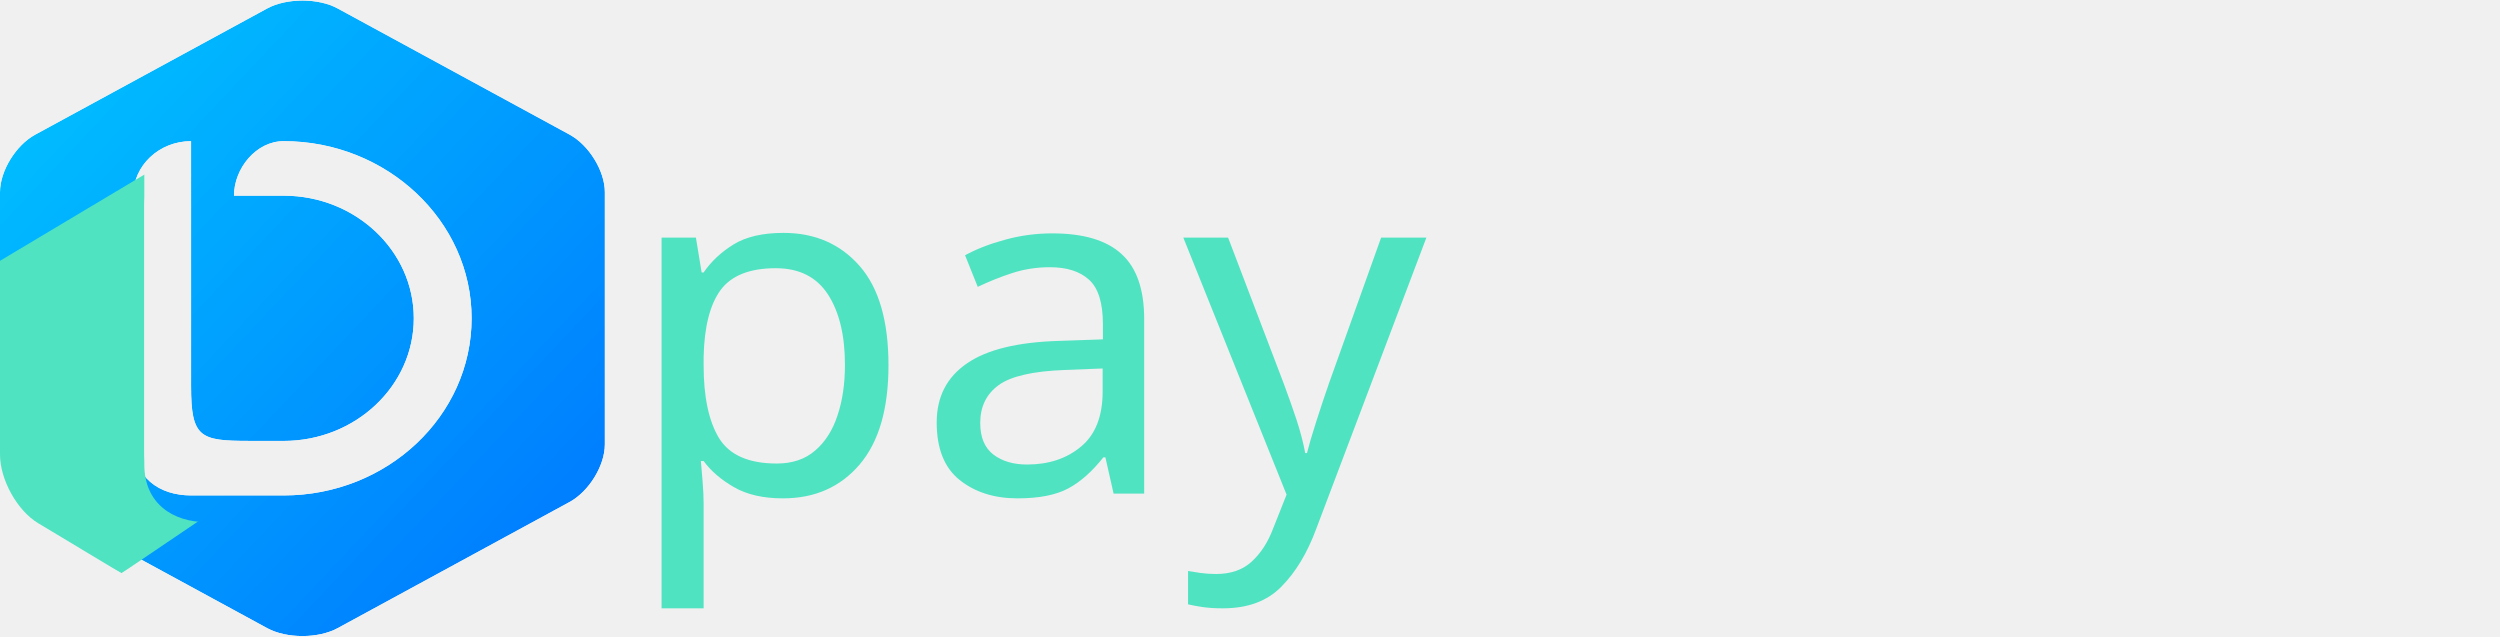
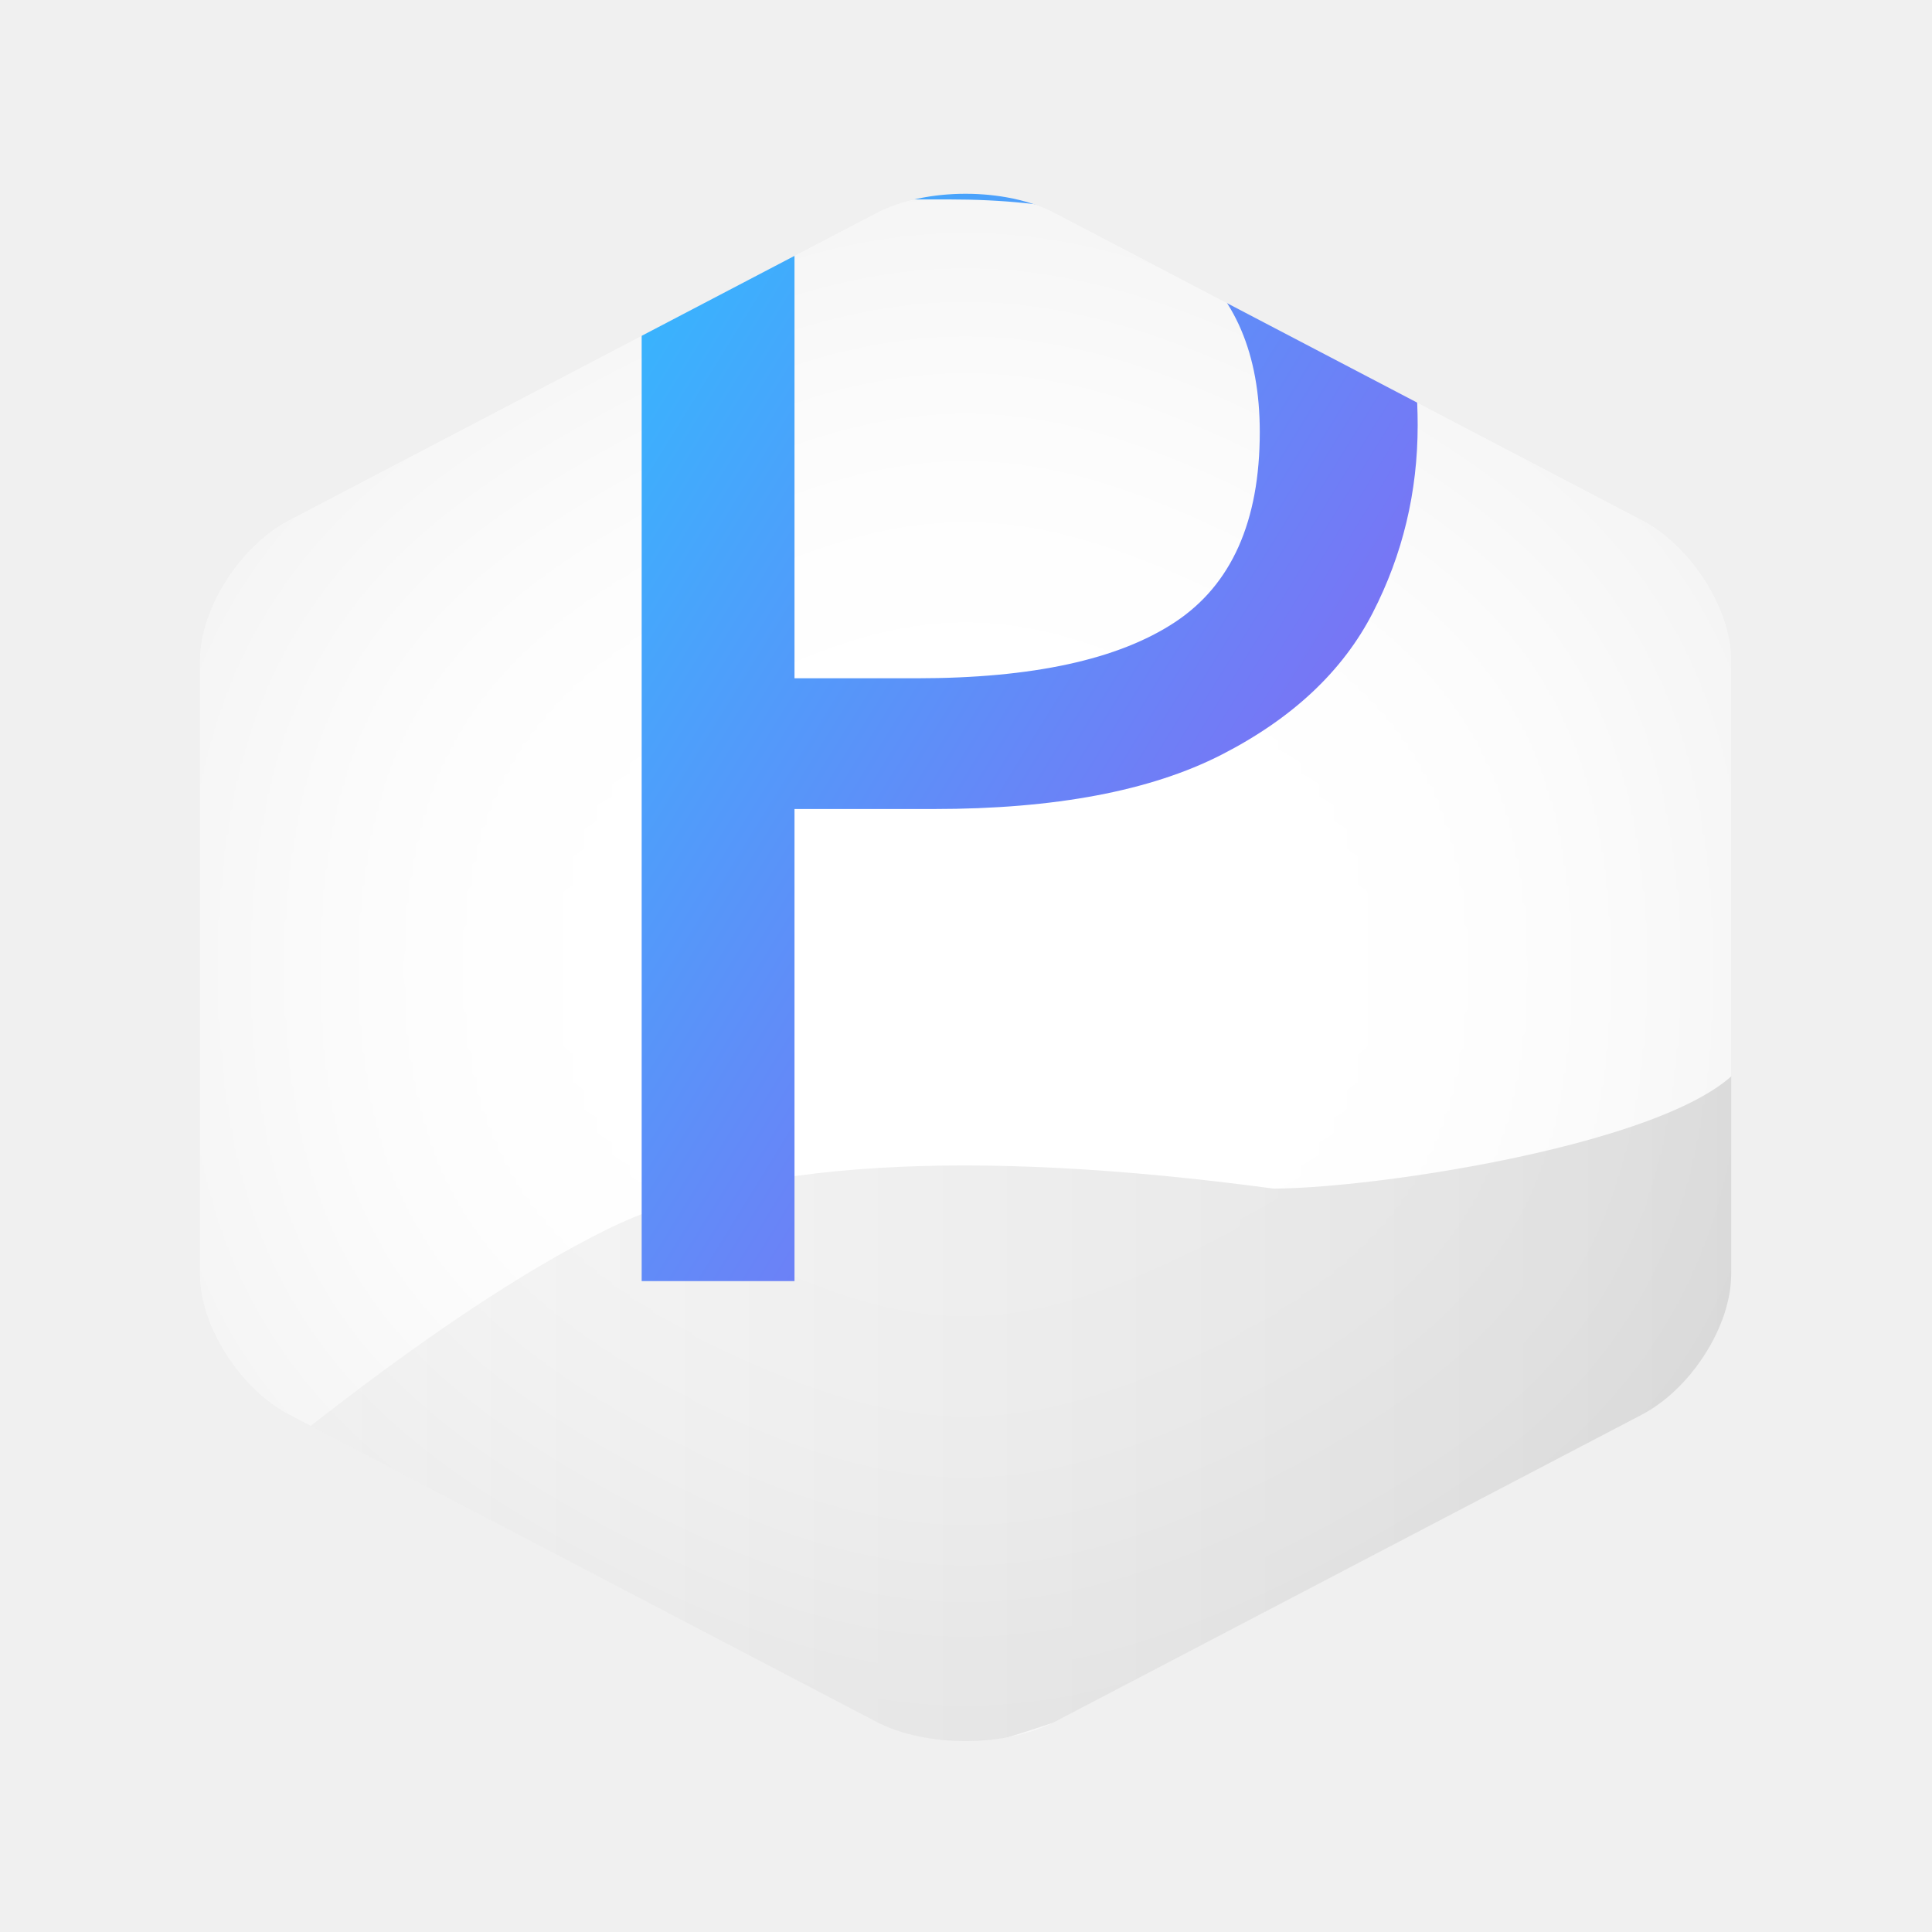
- <svg xmlns="http://www.w3.org/2000/svg" xmlns:xlink="http://www.w3.org/1999/xlink" width="157" height="40" viewBox="0 0 157 40">
+ <svg xmlns="http://www.w3.org/2000/svg" xmlns:xlink="http://www.w3.org/1999/xlink" width="1024" height="1024" viewBox="0 0 1024 1024">
  <defs>
-     <path id="logotype_white-a" d="M18.979,0.034 C18.182,0.036 17.385,0.201 16.78,0.531 L2.212,8.455 C0.996,9.117 0,10.741 0,12.065 L0,27.913 C0,29.237 0.996,30.862 2.212,31.524 L8.663,35.033 L16.78,39.448 C17.996,40.11 19.988,40.11 21.204,39.448 L35.772,31.524 C36.989,30.862 37.984,29.237 37.984,27.913 L37.984,12.065 C37.984,10.741 36.989,9.117 35.772,8.455 L21.204,0.531 C20.599,0.201 19.802,0.036 19.005,0.034 L18.979,0.034 Z M17.811,8.865 C24.283,8.865 29.618,13.855 29.618,19.989 C29.618,26.123 24.322,31.113 17.811,31.113 L12,31.113 C9.995,31.113 8.366,29.982 8.366,27.689 L8.366,12.289 C8.366,10.399 9.992,8.866 11.999,8.865 L12,24.265 C12,27.483 12.566,27.689 15.635,27.689 L17.811,27.691 C22.319,27.691 25.985,24.236 25.985,19.989 C25.985,15.743 22.319,12.288 17.811,12.288 L14.694,12.289 C14.694,10.578 16.086,8.865 17.811,8.865 Z" />
-     <linearGradient id="logotype_white-b" x1=".237%" x2="102%" y1=".235%" y2="101%">
-       <stop offset="0%" stop-color="#00C6FF" />
-       <stop offset="100%" stop-color="#0072FF" />
+     <path id="logotype_white-a" d="M405.506,0.7 C388.462,0.736 371.44,4.136 358.508,10.901 L47.269,173.728 C21.272,187.328 0,220.713 0,247.916 L0,573.565 C0,600.766 21.272,634.155 47.269,647.759 L185.084,719.855 L358.508,810.58 C384.505,824.183 427.049,824.183 453.044,810.58 L764.285,647.759 C790.291,634.155 811.554,600.766 811.554,573.565 L811.554,247.916 C811.554,220.713 790.291,187.328 764.285,173.728 L453.044,10.901 C440.115,4.136 423.092,0.736 406.048,0.7 L405.506,0.7 Z" />
+     <path id="logotype_white-c" d="M358.508,10.901 L47.269,173.728 C21.272,187.328 0,220.713 0,247.916 L0,573.565 C0,600.766 21.272,634.155 47.269,647.759 L185.084,719.855 L358.508,810.58 C384.505,824.183 427.049,824.183 453.044,810.58 L764.285,647.759 C790.291,634.155 811.554,600.766 811.554,573.565 L811.554,247.916 C811.554,220.713 790.291,187.328 764.285,173.728 L453.044,10.901 C440.115,4.136 423.092,0.736 406.048,0.7 C388.462,0.736 371.44,4.136 358.508,10.901 Z" />
+     <filter id="logotype_white-d" width="127.5%" height="127.2%" x="-13.7%" y="-13.6%" filterUnits="objectBoundingBox">
+       <feGaussianBlur in="SourceAlpha" result="shadowBlurInner1" stdDeviation="111" />
+       <feOffset dy="1" in="shadowBlurInner1" result="shadowOffsetInner1" />
+       <feComposite in="shadowOffsetInner1" in2="SourceAlpha" k2="-1" k3="1" operator="arithmetic" result="shadowInnerInner1" />
+       <feColorMatrix in="shadowInnerInner1" values="0 0 0 0 0   0 0 0 0 0   0 0 0 0 0  0 0 0 0.062 0" />
+     </filter>
+     <path id="logotype_white-e" d="M0.605,270.049 L159,564.851 C159,595.864 156.017,645.974 186.233,661.484 L276.057,825.831 L366.745,864.926 C316.948,864.924 326.436,841.462 347.852,985.251 C369.268,1129.04 741.012,894.154 705.786,869.124 C695.261,861.646 516.848,420.751 509.843,334.456 C509.703,332.731 510.694,320.554 509.843,320.035 C459.223,289.145 441.398,147.982 420.425,119.663 C365.084,44.938 319.738,8.275 331.071,0.919 L0.605,270.049 Z" />
+     <linearGradient id="logotype_white-f" x1="50%" x2="50%" y1="0%" y2="100%">
+       <stop offset="0%" stop-opacity="0" />
+       <stop offset="100%" stop-opacity=".114" />
+       <stop offset="100%" />
    </linearGradient>
-     <path id="logotype_white-d" d="M0,6.379 L0,19.414 C0,20.812 1.079,22.527 2.397,23.226 L7.63,26 L13,22.793 L13,22.793 C10.828,22.793 9.063,21.598 9.063,19.178 L9.063,2.921 C9.063,1.721 9.7,0.658 10.681,0 L10.681,0 L0,6.379 Z" />
+     <linearGradient id="logotype_white-h" x1="0%" x2="128.105%" y1="-2.284%" y2="120.365%">
+       <stop offset="0%" stop-color="#2DBFFF" />
+       <stop offset="57.265%" stop-color="#7875F5" />
+       <stop offset="100%" stop-color="#B543E9" />
+     </linearGradient>
  </defs>
-   <g fill="none" fill-rule="evenodd">
-     <mask id="logotype_white-c" fill="#fff">
+   <g fill="none" fill-rule="evenodd" transform="translate(106 102)">
+     <mask id="logotype_white-b" fill="#fff">
      <use xlink:href="#logotype_white-a" />
    </mask>
-     <path fill="url(#logotype_white-b)" d="M16.78,0.531 L2.212,8.455 C0.996,9.117 0,10.741 0,12.065 L0,27.913 C0,29.237 0.996,30.862 2.212,31.524 L8.663,35.033 L16.78,39.448 C17.996,40.11 19.988,40.11 21.204,39.448 L35.772,31.524 C36.989,30.862 37.984,29.237 37.984,27.913 L37.984,12.065 C37.984,10.741 36.989,9.117 35.772,8.455 L21.204,0.531 C20.599,0.201 19.802,0.036 19.005,0.034 C18.182,0.036 17.385,0.201 16.78,0.531 Z M17.811,8.865 C24.283,8.865 29.618,13.855 29.618,19.989 C29.618,26.123 24.322,31.113 17.811,31.113 L12,31.113 C9.995,31.113 8.366,29.982 8.366,27.689 L8.366,12.289 C8.366,10.399 9.992,8.866 11.999,8.865 L12,24.265 C12,27.483 12.566,27.689 15.635,27.689 L17.811,27.691 C22.319,27.691 25.985,24.236 25.985,19.989 C25.985,15.743 22.319,12.288 17.811,12.288 L14.694,12.289 C14.694,10.578 16.086,8.865 17.811,8.865 Z" mask="url(#logotype_white-c)" />
-     <g transform="translate(0 10)">
-       <mask id="logotype_white-e" fill="#fff">
-         <use xlink:href="#logotype_white-d" />
-       </mask>
-       <path fill="#50E3C2" d="M0,3.771 L0,18.539 C0,20.123 1.079,22.066 2.397,22.858 L7.63,26 L13,22.367 L13,22.367 C10.828,22.367 9.063,21.013 9.063,18.272 L9.063,-0.146 C9.063,-1.505 9.7,-2.709 10.681,-3.454 L10.681,-3.455 L0,3.771 Z" mask="url(#logotype_white-e)" />
+     <g mask="url(#logotype_white-b)">
+       <use fill="#FFF" xlink:href="#logotype_white-c" />
+       <use fill="#000" filter="url(#logotype_white-d)" xlink:href="#logotype_white-c" />
    </g>
-     <text fill="#50E3C2" font-family="Carbon-Light, Carbon" font-size="30" font-weight="300">
-       <tspan x="39" y="31">pay</tspan>
+     <g mask="url(#logotype_white-b)">
+       <g transform="rotate(-90 455 471.5)">
+         <mask id="logotype_white-g" fill="#fff">
+           <use xlink:href="#logotype_white-e" />
+         </mask>
+         <path fill="url(#logotype_white-f)" d="M159,217.698 L95.885,392.645 C95.885,427.778 163.523,612.798 193.739,630.368 L276.057,825.831 L478.465,839.373 C428.668,839.371 398.531,646.243 398.531,585.392 C420.311,423.086 413.053,305.279 376.757,231.972 C332.598,142.783 231.959,15.113 74.84,-151.038 C74.84,-181.21 232.153,64.183 254.63,47.653 L159,217.698 Z" mask="url(#logotype_white-g)" />
+       </g>
+     </g>
+     <text fill="url(#logotype_white-h)" font-family="Magz" font-size="900" mask="url(#logotype_white-b)">
+       <tspan x="146.8" y="577">P</tspan>
    </text>
  </g>
</svg>
